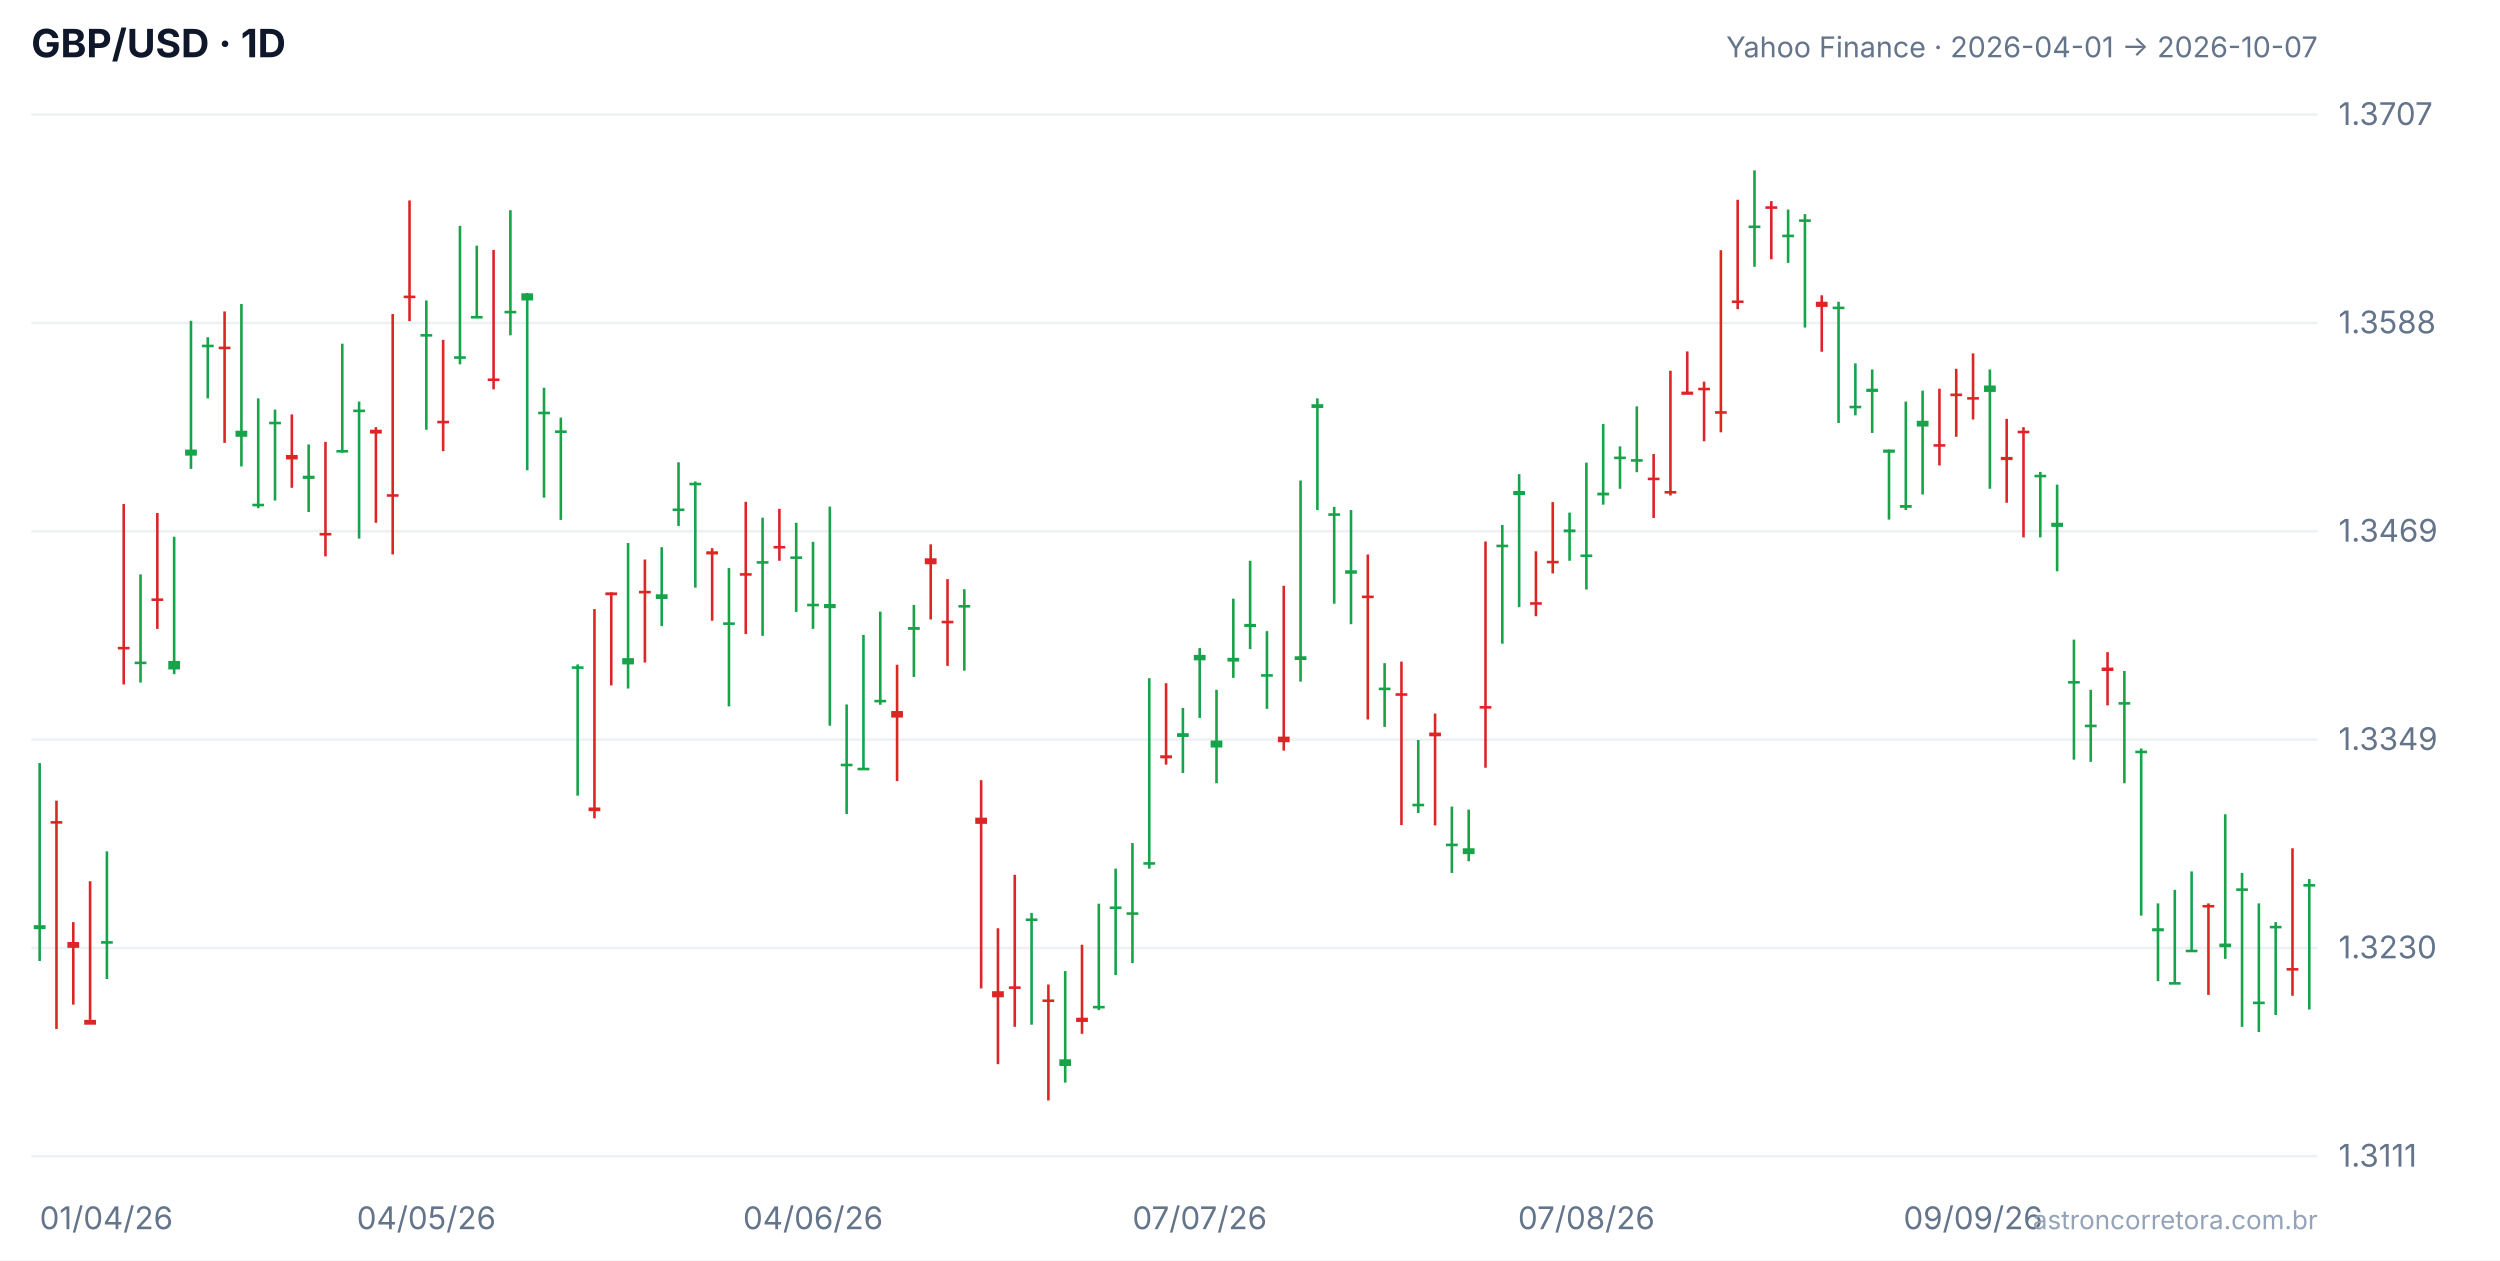
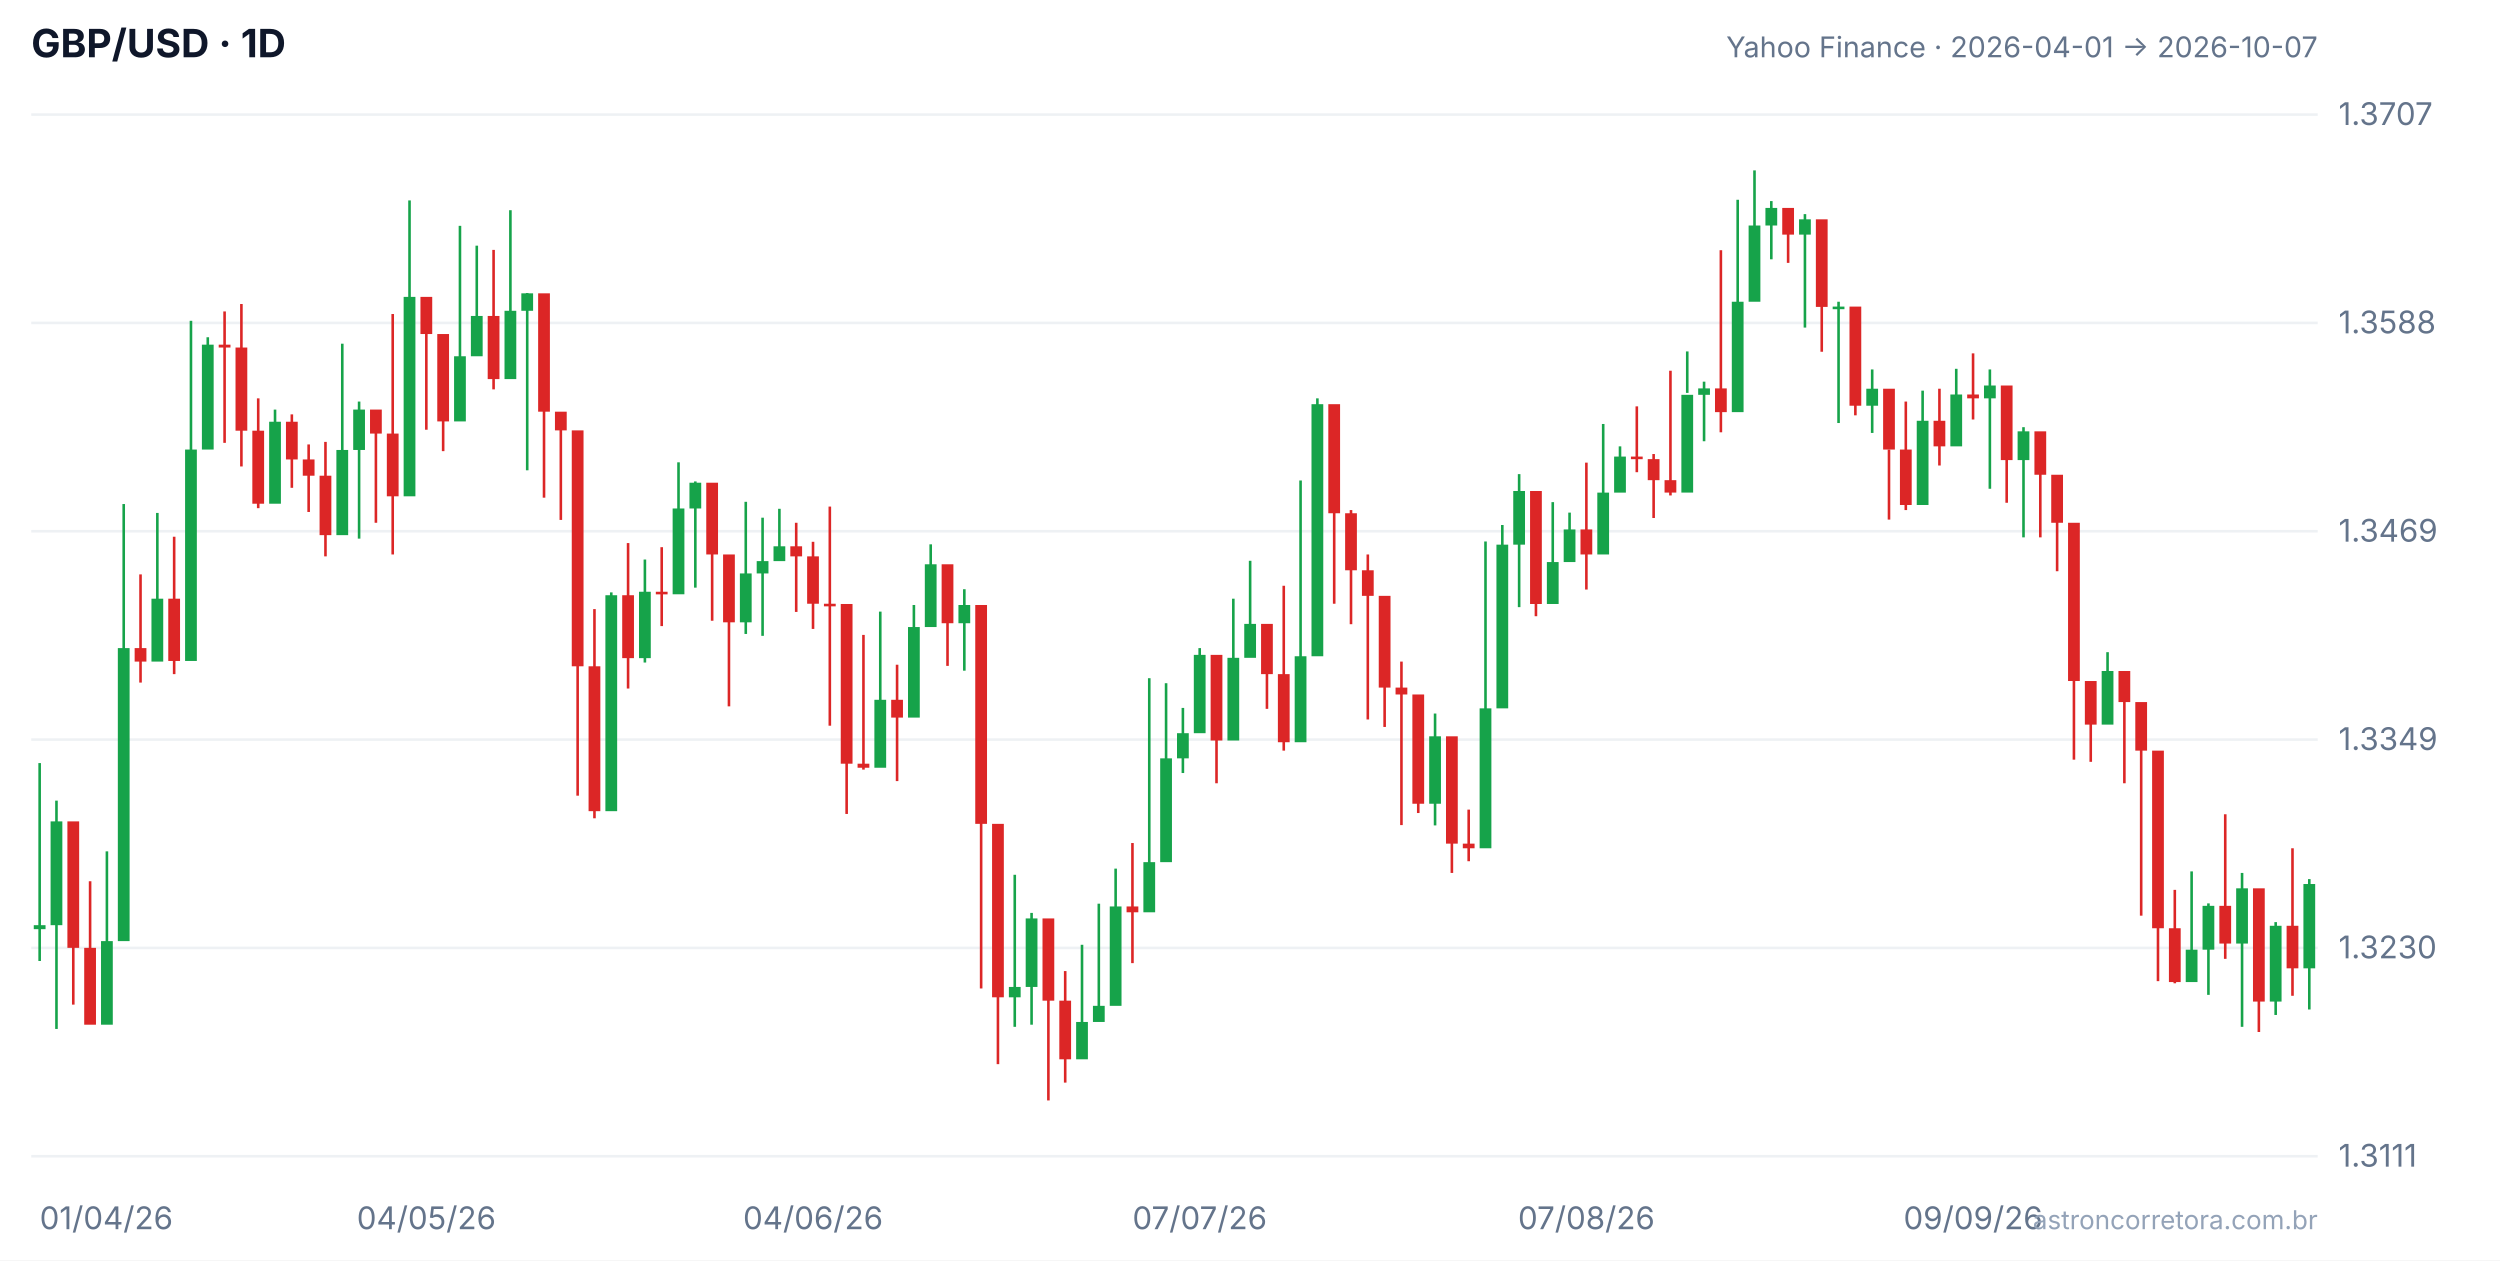
<svg xmlns="http://www.w3.org/2000/svg" viewBox="0 0 960 484" font-family="Inter,system-ui,sans-serif" font-size="12" role="img">
  <rect width="960" height="484" fill="#ffffff" />
  <text x="12" y="22" font-size="15" font-weight="700" fill="#0f172a">GBP/USD · 1D</text>
  <text x="890" y="22" font-size="11" fill="#64748b" text-anchor="end">Yahoo Finance · 2026-04-01 → 2026-10-07</text>
  <line x1="12" x2="890" y1="444" y2="444" stroke="#eef1f4" />
  <text x="898" y="448" fill="#64748b">1.3111</text>
  <line x1="12" x2="890" y1="364" y2="364" stroke="#eef1f4" />
  <text x="898" y="368" fill="#64748b">1.3230</text>
  <line x1="12" x2="890" y1="284" y2="284" stroke="#eef1f4" />
  <text x="898" y="288" fill="#64748b">1.3349</text>
  <line x1="12" x2="890" y1="204" y2="204" stroke="#eef1f4" />
  <text x="898" y="208" fill="#64748b">1.3469</text>
  <line x1="12" x2="890" y1="124" y2="124" stroke="#eef1f4" />
  <text x="898" y="128" fill="#64748b">1.3588</text>
  <line x1="12" x2="890" y1="44" y2="44" stroke="#eef1f4" />
  <text x="898" y="48" fill="#64748b">1.3707</text>
  <text x="15.228" y="472" fill="#64748b" text-anchor="start">01/04/26</text>
  <text x="163.713" y="472" fill="#64748b" text-anchor="middle">04/05/26</text>
  <text x="312.199" y="472" fill="#64748b" text-anchor="middle">04/06/26</text>
  <text x="460.684" y="472" fill="#64748b" text-anchor="middle">07/07/26</text>
  <text x="609.169" y="472" fill="#64748b" text-anchor="middle">07/08/26</text>
  <text x="757.654" y="472" fill="#64748b" text-anchor="middle">09/09/26</text>
  <line x1="15.228" x2="15.228" y1="293.022" y2="369.021" stroke="#16a34a" />
  <rect x="12.968" y="355.268" width="4.519" height="1.53" fill="#16a34a" />
-   <line x1="21.684" x2="21.684" y1="307.445" y2="395.119" stroke="#dc2626" />
-   <rect x="19.424" y="315.293" width="4.519" height="1" fill="#dc2626" />
+   <line x1="21.684" x2="21.684" y1="307.445" y2="395.119" stroke="#16a34a" />
+   <rect x="19.424" y="315.412" width="4.519" height="39.856" fill="#16a34a" />
  <line x1="28.14" x2="28.14" y1="354.09" y2="385.774" stroke="#dc2626" />
-   <rect x="25.88" y="361.738" width="4.519" height="2.234" fill="#dc2626" />
+   <rect x="25.88" y="315.412" width="4.519" height="48.56" fill="#dc2626" />
  <line x1="34.596" x2="34.596" y1="338.398" y2="391.617" stroke="#dc2626" />
-   <rect x="32.336" y="391.617" width="4.519" height="1.869" fill="#dc2626" />
+   <rect x="32.336" y="363.972" width="4.519" height="29.514" fill="#dc2626" />
  <line x1="41.051" x2="41.051" y1="326.92" y2="375.941" stroke="#16a34a" />
-   <rect x="38.792" y="361.386" width="4.519" height="1" fill="#16a34a" />
-   <line x1="47.507" x2="47.507" y1="193.549" y2="262.834" stroke="#dc2626" />
-   <rect x="45.248" y="248.386" width="4.519" height="1" fill="#dc2626" />
-   <line x1="53.963" x2="53.963" y1="220.566" y2="262.113" stroke="#16a34a" />
-   <rect x="51.704" y="254.051" width="4.519" height="1" fill="#16a34a" />
-   <line x1="60.419" x2="60.419" y1="196.966" y2="241.508" stroke="#dc2626" />
-   <rect x="58.16" y="229.778" width="4.519" height="1" fill="#dc2626" />
-   <line x1="66.875" x2="66.875" y1="206.105" y2="258.865" stroke="#16a34a" />
-   <rect x="64.615" y="253.81" width="4.519" height="3.251" fill="#16a34a" />
+   <rect x="38.792" y="361.386" width="4.519" height="32.1" fill="#16a34a" />
+   <line x1="47.507" x2="47.507" y1="193.549" y2="262.834" stroke="#16a34a" />
+   <rect x="45.248" y="248.869" width="4.519" height="112.517" fill="#16a34a" />
+   <line x1="53.963" x2="53.963" y1="220.566" y2="262.113" stroke="#dc2626" />
+   <rect x="51.704" y="248.869" width="4.519" height="5.182" fill="#dc2626" />
+   <line x1="60.419" x2="60.419" y1="196.966" y2="241.508" stroke="#16a34a" />
+   <rect x="58.16" y="229.899" width="4.519" height="24.151" fill="#16a34a" />
+   <line x1="66.875" x2="66.875" y1="206.105" y2="258.865" stroke="#dc2626" />
+   <rect x="64.615" y="229.899" width="4.519" height="23.91" fill="#dc2626" />
  <line x1="73.331" x2="73.331" y1="123.188" y2="180.042" stroke="#16a34a" />
-   <rect x="71.071" y="172.629" width="4.519" height="2.33" fill="#16a34a" />
+   <rect x="71.071" y="172.629" width="4.519" height="81.181" fill="#16a34a" />
  <line x1="79.787" x2="79.787" y1="129.506" y2="152.967" stroke="#16a34a" />
-   <rect x="77.527" y="132.353" width="4.519" height="1" fill="#16a34a" />
+   <rect x="77.527" y="132.353" width="4.519" height="40.276" fill="#16a34a" />
  <line x1="86.243" x2="86.243" y1="119.592" y2="170.053" stroke="#dc2626" />
-   <rect x="83.983" y="133.095" width="4.519" height="1" fill="#dc2626" />
-   <line x1="92.699" x2="92.699" y1="116.737" y2="179.123" stroke="#16a34a" />
-   <rect x="90.439" y="165.389" width="4.519" height="2.332" fill="#16a34a" />
-   <line x1="99.154" x2="99.154" y1="152.967" y2="195.136" stroke="#16a34a" />
-   <rect x="96.895" y="193.427" width="4.519" height="1" fill="#16a34a" />
+   <rect x="83.983" y="132.353" width="4.519" height="1.1" fill="#dc2626" />
+   <line x1="92.699" x2="92.699" y1="116.737" y2="179.123" stroke="#dc2626" />
+   <rect x="90.439" y="133.453" width="4.519" height="31.936" fill="#dc2626" />
+   <line x1="99.154" x2="99.154" y1="152.967" y2="195.136" stroke="#dc2626" />
+   <rect x="96.895" y="165.389" width="4.519" height="28.038" fill="#dc2626" />
  <line x1="105.61" x2="105.61" y1="157.287" y2="192.207" stroke="#16a34a" />
-   <rect x="103.351" y="161.948" width="4.519" height="1" fill="#16a34a" />
+   <rect x="103.351" y="161.948" width="4.519" height="31.479" fill="#16a34a" />
  <line x1="112.066" x2="112.066" y1="159.12" y2="187.32" stroke="#dc2626" />
-   <rect x="109.807" y="174.713" width="4.519" height="1.716" fill="#dc2626" />
-   <line x1="118.522" x2="118.522" y1="170.666" y2="196.599" stroke="#16a34a" />
-   <rect x="116.263" y="182.673" width="4.519" height="1.224" fill="#16a34a" />
+   <rect x="109.807" y="161.948" width="4.519" height="14.481" fill="#dc2626" />
+   <line x1="118.522" x2="118.522" y1="170.666" y2="196.599" stroke="#dc2626" />
+   <rect x="116.263" y="176.428" width="4.519" height="6.245" fill="#dc2626" />
  <line x1="124.978" x2="124.978" y1="169.685" y2="213.645" stroke="#dc2626" />
-   <rect x="122.718" y="204.643" width="4.519" height="1" fill="#dc2626" />
+   <rect x="122.718" y="182.673" width="4.519" height="22.823" fill="#dc2626" />
  <line x1="131.434" x2="131.434" y1="131.981" y2="173.855" stroke="#16a34a" />
-   <rect x="129.174" y="172.788" width="4.519" height="1" fill="#16a34a" />
+   <rect x="129.174" y="172.788" width="4.519" height="32.708" fill="#16a34a" />
  <line x1="137.89" x2="137.89" y1="154.198" y2="206.835" stroke="#16a34a" />
-   <rect x="135.63" y="157.275" width="4.519" height="1" fill="#16a34a" />
+   <rect x="135.63" y="157.275" width="4.519" height="15.513" fill="#16a34a" />
  <line x1="144.346" x2="144.346" y1="164.037" y2="200.745" stroke="#dc2626" />
-   <rect x="142.086" y="165.02" width="4.519" height="1.474" fill="#dc2626" />
+   <rect x="142.086" y="157.275" width="4.519" height="9.219" fill="#dc2626" />
  <line x1="150.801" x2="150.801" y1="120.584" y2="212.916" stroke="#dc2626" />
-   <rect x="148.542" y="189.764" width="4.519" height="1" fill="#dc2626" />
-   <line x1="157.257" x2="157.257" y1="76.964" y2="123.312" stroke="#dc2626" />
-   <rect x="154.998" y="113.508" width="4.519" height="1" fill="#dc2626" />
-   <line x1="163.713" x2="163.713" y1="115.372" y2="165.02" stroke="#16a34a" />
-   <rect x="161.454" y="128.268" width="4.519" height="1" fill="#16a34a" />
+   <rect x="148.542" y="166.494" width="4.519" height="24.088" fill="#dc2626" />
+   <line x1="157.257" x2="157.257" y1="76.964" y2="123.312" stroke="#16a34a" />
+   <rect x="154.998" y="114.005" width="4.519" height="76.577" fill="#16a34a" />
+   <line x1="163.713" x2="163.713" y1="115.372" y2="165.02" stroke="#dc2626" />
+   <rect x="161.454" y="114.005" width="4.519" height="14.263" fill="#dc2626" />
  <line x1="170.169" x2="170.169" y1="130.496" y2="173.242" stroke="#dc2626" />
-   <rect x="167.91" y="161.579" width="4.519" height="1" fill="#dc2626" />
+   <rect x="167.91" y="128.268" width="4.519" height="33.557" fill="#dc2626" />
  <line x1="176.625" x2="176.625" y1="86.721" y2="139.893" stroke="#16a34a" />
-   <rect x="174.365" y="136.804" width="4.519" height="1" fill="#16a34a" />
+   <rect x="174.365" y="136.804" width="4.519" height="25.021" fill="#16a34a" />
  <line x1="183.081" x2="183.081" y1="94.337" y2="122.072" stroke="#16a34a" />
-   <rect x="180.821" y="121.328" width="4.519" height="1" fill="#16a34a" />
+   <rect x="180.821" y="121.328" width="4.519" height="15.476" fill="#16a34a" />
  <line x1="189.537" x2="189.537" y1="95.958" y2="149.517" stroke="#dc2626" />
-   <rect x="187.277" y="145.324" width="4.519" height="1" fill="#dc2626" />
+   <rect x="187.277" y="121.328" width="4.519" height="24.243" fill="#dc2626" />
  <line x1="195.993" x2="195.993" y1="80.719" y2="128.763" stroke="#16a34a" />
-   <rect x="193.733" y="119.344" width="4.519" height="1" fill="#16a34a" />
+   <rect x="193.733" y="119.344" width="4.519" height="26.227" fill="#16a34a" />
  <line x1="202.449" x2="202.449" y1="112.515" y2="180.592" stroke="#16a34a" />
-   <rect x="200.189" y="112.639" width="4.519" height="2.733" fill="#16a34a" />
-   <line x1="208.904" x2="208.904" y1="148.9" y2="191.108" stroke="#16a34a" />
-   <rect x="206.645" y="158.087" width="4.519" height="1" fill="#16a34a" />
-   <line x1="215.36" x2="215.36" y1="160.35" y2="199.648" stroke="#16a34a" />
-   <rect x="213.101" y="165.265" width="4.519" height="1" fill="#16a34a" />
-   <line x1="221.816" x2="221.816" y1="255.134" y2="305.541" stroke="#16a34a" />
-   <rect x="219.557" y="255.857" width="4.519" height="1" fill="#16a34a" />
+   <rect x="200.189" y="112.639" width="4.519" height="6.705" fill="#16a34a" />
+   <line x1="208.904" x2="208.904" y1="148.9" y2="191.108" stroke="#dc2626" />
+   <rect x="206.645" y="112.639" width="4.519" height="45.448" fill="#dc2626" />
+   <line x1="215.36" x2="215.36" y1="160.35" y2="199.648" stroke="#dc2626" />
+   <rect x="213.101" y="158.087" width="4.519" height="7.178" fill="#dc2626" />
+   <line x1="221.816" x2="221.816" y1="255.134" y2="305.541" stroke="#dc2626" />
+   <rect x="219.557" y="165.265" width="4.519" height="90.591" fill="#dc2626" />
  <line x1="228.272" x2="228.272" y1="233.893" y2="314.224" stroke="#dc2626" />
-   <rect x="226.013" y="310.063" width="4.519" height="1.427" fill="#dc2626" />
-   <line x1="234.728" x2="234.728" y1="227.477" y2="263.194" stroke="#dc2626" />
-   <rect x="232.468" y="227.477" width="4.519" height="1.091" fill="#dc2626" />
-   <line x1="241.184" x2="241.184" y1="208.538" y2="264.396" stroke="#16a34a" />
-   <rect x="238.924" y="252.725" width="4.519" height="2.409" fill="#16a34a" />
-   <line x1="247.64" x2="247.64" y1="214.86" y2="254.412" stroke="#dc2626" />
-   <rect x="245.38" y="226.871" width="4.519" height="1" fill="#dc2626" />
-   <line x1="254.096" x2="254.096" y1="210.119" y2="240.42" stroke="#16a34a" />
-   <rect x="251.836" y="228.203" width="4.519" height="1.817" fill="#16a34a" />
+   <rect x="226.013" y="255.857" width="4.519" height="55.633" fill="#dc2626" />
+   <line x1="234.728" x2="234.728" y1="227.477" y2="263.194" stroke="#16a34a" />
+   <rect x="232.468" y="228.568" width="4.519" height="82.922" fill="#16a34a" />
+   <line x1="241.184" x2="241.184" y1="208.538" y2="264.396" stroke="#dc2626" />
+   <rect x="238.924" y="228.568" width="4.519" height="24.158" fill="#dc2626" />
+   <line x1="247.64" x2="247.64" y1="214.86" y2="254.412" stroke="#16a34a" />
+   <rect x="245.38" y="227.234" width="4.519" height="25.491" fill="#16a34a" />
+   <line x1="254.096" x2="254.096" y1="210.119" y2="240.42" stroke="#dc2626" />
+   <rect x="251.836" y="227.234" width="4.519" height="1" fill="#dc2626" />
  <line x1="260.551" x2="260.551" y1="177.531" y2="201.963" stroke="#16a34a" />
-   <rect x="258.292" y="195.258" width="4.519" height="1" fill="#16a34a" />
+   <rect x="258.292" y="195.258" width="4.519" height="32.946" fill="#16a34a" />
  <line x1="267.007" x2="267.007" y1="184.874" y2="225.659" stroke="#16a34a" />
-   <rect x="264.748" y="185.363" width="4.519" height="1" fill="#16a34a" />
+   <rect x="264.748" y="185.363" width="4.519" height="9.895" fill="#16a34a" />
  <line x1="273.463" x2="273.463" y1="210.484" y2="238.367" stroke="#dc2626" />
-   <rect x="271.204" y="211.7" width="4.519" height="1.216" fill="#dc2626" />
-   <line x1="279.919" x2="279.919" y1="218.138" y2="271.24" stroke="#16a34a" />
-   <rect x="277.66" y="238.971" width="4.519" height="1" fill="#16a34a" />
-   <line x1="286.375" x2="286.375" y1="192.695" y2="243.44" stroke="#dc2626" />
-   <rect x="284.115" y="220.08" width="4.519" height="1" fill="#dc2626" />
+   <rect x="271.204" y="185.363" width="4.519" height="27.552" fill="#dc2626" />
+   <line x1="279.919" x2="279.919" y1="218.138" y2="271.24" stroke="#dc2626" />
+   <rect x="277.66" y="212.916" width="4.519" height="26.055" fill="#dc2626" />
+   <line x1="286.375" x2="286.375" y1="192.695" y2="243.44" stroke="#16a34a" />
+   <rect x="284.115" y="220.202" width="4.519" height="18.77" fill="#16a34a" />
  <line x1="292.831" x2="292.831" y1="198.794" y2="244.164" stroke="#16a34a" />
-   <rect x="290.571" y="215.467" width="4.519" height="1" fill="#16a34a" />
-   <line x1="299.287" x2="299.287" y1="195.38" y2="215.346" stroke="#dc2626" />
-   <rect x="297.027" y="209.632" width="4.519" height="1" fill="#dc2626" />
-   <line x1="305.743" x2="305.743" y1="200.745" y2="234.981" stroke="#16a34a" />
-   <rect x="303.483" y="213.645" width="4.519" height="1" fill="#16a34a" />
-   <line x1="312.199" x2="312.199" y1="208.051" y2="241.508" stroke="#16a34a" />
-   <rect x="309.939" y="231.836" width="4.519" height="1" fill="#16a34a" />
-   <line x1="318.654" x2="318.654" y1="194.526" y2="278.672" stroke="#16a34a" />
-   <rect x="316.395" y="231.933" width="4.519" height="1.597" fill="#16a34a" />
-   <line x1="325.11" x2="325.11" y1="270.519" y2="312.56" stroke="#16a34a" />
-   <rect x="322.851" y="293.261" width="4.519" height="1" fill="#16a34a" />
-   <line x1="331.566" x2="331.566" y1="243.802" y2="295.529" stroke="#16a34a" />
-   <rect x="329.307" y="294.812" width="4.519" height="1" fill="#16a34a" />
+   <rect x="290.571" y="215.467" width="4.519" height="4.734" fill="#16a34a" />
+   <line x1="299.287" x2="299.287" y1="195.38" y2="215.346" stroke="#16a34a" />
+   <rect x="297.027" y="209.778" width="4.519" height="5.689" fill="#16a34a" />
+   <line x1="305.743" x2="305.743" y1="200.745" y2="234.981" stroke="#dc2626" />
+   <rect x="303.483" y="209.778" width="4.519" height="3.867" fill="#dc2626" />
+   <line x1="312.199" x2="312.199" y1="208.051" y2="241.508" stroke="#dc2626" />
+   <rect x="309.939" y="213.645" width="4.519" height="18.191" fill="#dc2626" />
+   <line x1="318.654" x2="318.654" y1="194.526" y2="278.672" stroke="#dc2626" />
+   <rect x="316.395" y="231.836" width="4.519" height="1" fill="#dc2626" />
+   <line x1="325.11" x2="325.11" y1="270.519" y2="312.56" stroke="#dc2626" />
+   <rect x="322.851" y="231.933" width="4.519" height="61.328" fill="#dc2626" />
+   <line x1="331.566" x2="331.566" y1="243.802" y2="295.529" stroke="#dc2626" />
+   <rect x="329.307" y="293.261" width="4.519" height="1.552" fill="#dc2626" />
  <line x1="338.022" x2="338.022" y1="234.861" y2="270.64" stroke="#16a34a" />
-   <rect x="335.762" y="268.72" width="4.519" height="1" fill="#16a34a" />
+   <rect x="335.762" y="268.72" width="4.519" height="26.093" fill="#16a34a" />
  <line x1="344.478" x2="344.478" y1="255.255" y2="299.941" stroke="#dc2626" />
-   <rect x="342.218" y="273.039" width="4.519" height="2.518" fill="#dc2626" />
+   <rect x="342.218" y="268.72" width="4.519" height="6.838" fill="#dc2626" />
  <line x1="350.934" x2="350.934" y1="232.319" y2="259.948" stroke="#16a34a" />
-   <rect x="348.674" y="240.784" width="4.519" height="1.086" fill="#16a34a" />
-   <line x1="357.39" x2="357.39" y1="209.024" y2="237.884" stroke="#dc2626" />
-   <rect x="355.13" y="214.374" width="4.519" height="2.308" fill="#dc2626" />
+   <rect x="348.674" y="240.784" width="4.519" height="34.773" fill="#16a34a" />
+   <line x1="357.39" x2="357.39" y1="209.024" y2="237.884" stroke="#16a34a" />
+   <rect x="355.13" y="216.682" width="4.519" height="24.102" fill="#16a34a" />
  <line x1="363.846" x2="363.846" y1="222.386" y2="255.7" stroke="#dc2626" />
-   <rect x="361.586" y="238.367" width="4.519" height="1" fill="#dc2626" />
+   <rect x="361.586" y="216.682" width="4.519" height="22.639" fill="#dc2626" />
  <line x1="370.301" x2="370.301" y1="226.265" y2="257.542" stroke="#16a34a" />
-   <rect x="368.042" y="232.319" width="4.519" height="1" fill="#16a34a" />
+   <rect x="368.042" y="232.319" width="4.519" height="7.002" fill="#16a34a" />
  <line x1="376.757" x2="376.757" y1="299.584" y2="379.573" stroke="#dc2626" />
-   <rect x="374.498" y="313.986" width="4.519" height="2.376" fill="#dc2626" />
+   <rect x="374.498" y="232.319" width="4.519" height="84.043" fill="#dc2626" />
  <line x1="383.213" x2="383.213" y1="356.445" y2="408.634" stroke="#dc2626" />
-   <rect x="380.954" y="380.627" width="4.519" height="2.34" fill="#dc2626" />
-   <line x1="389.669" x2="389.669" y1="335.916" y2="394.302" stroke="#dc2626" />
-   <rect x="387.41" y="378.753" width="4.519" height="1" fill="#dc2626" />
+   <rect x="380.954" y="316.362" width="4.519" height="66.605" fill="#dc2626" />
+   <line x1="389.669" x2="389.669" y1="335.916" y2="394.302" stroke="#16a34a" />
+   <rect x="387.41" y="378.987" width="4.519" height="3.98" fill="#16a34a" />
  <line x1="396.125" x2="396.125" y1="350.555" y2="393.486" stroke="#16a34a" />
-   <rect x="393.865" y="352.677" width="4.519" height="1" fill="#16a34a" />
+   <rect x="393.865" y="352.677" width="4.519" height="26.31" fill="#16a34a" />
  <line x1="402.581" x2="402.581" y1="378.05" y2="422.571" stroke="#dc2626" />
-   <rect x="400.321" y="383.786" width="4.519" height="1" fill="#dc2626" />
-   <line x1="409.037" x2="409.037" y1="372.893" y2="415.724" stroke="#16a34a" />
-   <rect x="406.777" y="406.772" width="4.519" height="2.559" fill="#16a34a" />
-   <line x1="415.493" x2="415.493" y1="362.796" y2="396.986" stroke="#dc2626" />
-   <rect x="413.233" y="390.8" width="4.519" height="1.635" fill="#dc2626" />
+   <rect x="400.321" y="352.677" width="4.519" height="31.578" fill="#dc2626" />
+   <line x1="409.037" x2="409.037" y1="372.893" y2="415.724" stroke="#dc2626" />
+   <rect x="406.777" y="384.255" width="4.519" height="22.518" fill="#dc2626" />
+   <line x1="415.493" x2="415.493" y1="362.796" y2="396.986" stroke="#16a34a" />
+   <rect x="413.233" y="392.435" width="4.519" height="14.338" fill="#16a34a" />
  <line x1="421.949" x2="421.949" y1="347.018" y2="387.878" stroke="#16a34a" />
-   <rect x="419.689" y="386.242" width="4.519" height="1" fill="#16a34a" />
+   <rect x="419.689" y="386.242" width="4.519" height="6.192" fill="#16a34a" />
  <line x1="428.404" x2="428.404" y1="333.551" y2="374.418" stroke="#16a34a" />
-   <rect x="426.145" y="348.08" width="4.519" height="1" fill="#16a34a" />
-   <line x1="434.86" x2="434.86" y1="323.72" y2="369.843" stroke="#16a34a" />
-   <rect x="432.601" y="350.319" width="4.519" height="1" fill="#16a34a" />
+   <rect x="426.145" y="348.08" width="4.519" height="38.162" fill="#16a34a" />
+   <line x1="434.86" x2="434.86" y1="323.72" y2="369.843" stroke="#dc2626" />
+   <rect x="432.601" y="348.08" width="4.519" height="2.239" fill="#dc2626" />
  <line x1="441.316" x2="441.316" y1="260.429" y2="333.551" stroke="#16a34a" />
-   <rect x="439.057" y="331.065" width="4.519" height="1" fill="#16a34a" />
-   <line x1="447.772" x2="447.772" y1="262.353" y2="293.619" stroke="#dc2626" />
-   <rect x="445.513" y="290.036" width="4.519" height="1.171" fill="#dc2626" />
+   <rect x="439.057" y="331.065" width="4.519" height="19.254" fill="#16a34a" />
+   <line x1="447.772" x2="447.772" y1="262.353" y2="293.619" stroke="#16a34a" />
+   <rect x="445.513" y="291.207" width="4.519" height="39.858" fill="#16a34a" />
  <line x1="454.228" x2="454.228" y1="271.84" y2="296.841" stroke="#16a34a" />
-   <rect x="451.968" y="281.545" width="4.519" height="1.436" fill="#16a34a" />
+   <rect x="451.968" y="281.545" width="4.519" height="9.662" fill="#16a34a" />
  <line x1="460.684" x2="460.684" y1="248.869" y2="275.676" stroke="#16a34a" />
-   <rect x="458.424" y="251.472" width="4.519" height="2.097" fill="#16a34a" />
-   <line x1="467.14" x2="467.14" y1="264.877" y2="300.776" stroke="#16a34a" />
-   <rect x="464.88" y="284.358" width="4.519" height="2.691" fill="#16a34a" />
+   <rect x="458.424" y="251.472" width="4.519" height="30.073" fill="#16a34a" />
+   <line x1="467.14" x2="467.14" y1="264.877" y2="300.776" stroke="#dc2626" />
+   <rect x="464.88" y="251.472" width="4.519" height="32.885" fill="#dc2626" />
  <line x1="473.596" x2="473.596" y1="229.899" y2="260.309" stroke="#16a34a" />
-   <rect x="471.336" y="252.605" width="4.519" height="1.445" fill="#16a34a" />
+   <rect x="471.336" y="252.605" width="4.519" height="31.752" fill="#16a34a" />
  <line x1="480.051" x2="480.051" y1="215.346" y2="249.231" stroke="#16a34a" />
-   <rect x="477.792" y="239.575" width="4.519" height="1.208" fill="#16a34a" />
-   <line x1="486.507" x2="486.507" y1="242.354" y2="272.199" stroke="#16a34a" />
-   <rect x="484.248" y="258.865" width="4.519" height="1" fill="#16a34a" />
+   <rect x="477.792" y="239.575" width="4.519" height="13.03" fill="#16a34a" />
+   <line x1="486.507" x2="486.507" y1="242.354" y2="272.199" stroke="#dc2626" />
+   <rect x="484.248" y="239.575" width="4.519" height="19.29" fill="#dc2626" />
  <line x1="492.963" x2="492.963" y1="224.932" y2="288.245" stroke="#dc2626" />
-   <rect x="490.704" y="282.863" width="4.519" height="2.154" fill="#dc2626" />
+   <rect x="490.704" y="258.865" width="4.519" height="26.151" fill="#dc2626" />
  <line x1="499.419" x2="499.419" y1="184.508" y2="261.752" stroke="#16a34a" />
-   <rect x="497.16" y="252.003" width="4.519" height="1.446" fill="#16a34a" />
+   <rect x="497.16" y="252.003" width="4.519" height="33.014" fill="#16a34a" />
  <line x1="505.875" x2="505.875" y1="152.967" y2="195.868" stroke="#16a34a" />
-   <rect x="503.615" y="155.207" width="4.519" height="1.452" fill="#16a34a" />
-   <line x1="512.331" x2="512.331" y1="194.648" y2="231.836" stroke="#16a34a" />
-   <rect x="510.071" y="197.088" width="4.519" height="1" fill="#16a34a" />
-   <line x1="518.787" x2="518.787" y1="195.868" y2="239.696" stroke="#16a34a" />
-   <rect x="516.527" y="218.988" width="4.519" height="1.335" fill="#16a34a" />
+   <rect x="503.615" y="155.207" width="4.519" height="96.796" fill="#16a34a" />
+   <line x1="512.331" x2="512.331" y1="194.648" y2="231.836" stroke="#dc2626" />
+   <rect x="510.071" y="155.207" width="4.519" height="41.881" fill="#dc2626" />
+   <line x1="518.787" x2="518.787" y1="195.868" y2="239.696" stroke="#dc2626" />
+   <rect x="516.527" y="197.088" width="4.519" height="21.9" fill="#dc2626" />
  <line x1="525.243" x2="525.243" y1="212.916" y2="276.276" stroke="#dc2626" />
-   <rect x="522.983" y="228.688" width="4.519" height="1" fill="#dc2626" />
-   <line x1="531.699" x2="531.699" y1="254.652" y2="279.151" stroke="#16a34a" />
-   <rect x="529.439" y="264.036" width="4.519" height="1" fill="#16a34a" />
+   <rect x="522.983" y="218.988" width="4.519" height="9.821" fill="#dc2626" />
+   <line x1="531.699" x2="531.699" y1="254.652" y2="279.151" stroke="#dc2626" />
+   <rect x="529.439" y="228.809" width="4.519" height="35.226" fill="#dc2626" />
  <line x1="538.154" x2="538.154" y1="254.051" y2="316.837" stroke="#dc2626" />
-   <rect x="535.895" y="266.198" width="4.519" height="1" fill="#dc2626" />
-   <line x1="544.61" x2="544.61" y1="284.178" y2="312.203" stroke="#16a34a" />
-   <rect x="542.351" y="308.635" width="4.519" height="1" fill="#16a34a" />
-   <line x1="551.066" x2="551.066" y1="273.999" y2="316.956" stroke="#dc2626" />
-   <rect x="548.807" y="281.306" width="4.519" height="1.436" fill="#dc2626" />
-   <line x1="557.522" x2="557.522" y1="309.706" y2="335.207" stroke="#16a34a" />
-   <rect x="555.262" y="323.957" width="4.519" height="1" fill="#16a34a" />
-   <line x1="563.978" x2="563.978" y1="310.895" y2="330.71" stroke="#16a34a" />
-   <rect x="561.718" y="325.736" width="4.519" height="2.25" fill="#16a34a" />
-   <line x1="570.434" x2="570.434" y1="207.929" y2="294.812" stroke="#dc2626" />
-   <rect x="568.174" y="271.12" width="4.519" height="1" fill="#dc2626" />
+   <rect x="535.895" y="264.036" width="4.519" height="2.643" fill="#dc2626" />
+   <line x1="544.61" x2="544.61" y1="284.178" y2="312.203" stroke="#dc2626" />
+   <rect x="542.351" y="266.679" width="4.519" height="41.957" fill="#dc2626" />
+   <line x1="551.066" x2="551.066" y1="273.999" y2="316.956" stroke="#16a34a" />
+   <rect x="548.807" y="282.743" width="4.519" height="25.893" fill="#16a34a" />
+   <line x1="557.522" x2="557.522" y1="309.706" y2="335.207" stroke="#dc2626" />
+   <rect x="555.262" y="282.743" width="4.519" height="41.214" fill="#dc2626" />
+   <line x1="563.978" x2="563.978" y1="310.895" y2="330.71" stroke="#dc2626" />
+   <rect x="561.718" y="323.957" width="4.519" height="1.779" fill="#dc2626" />
+   <line x1="570.434" x2="570.434" y1="207.929" y2="294.812" stroke="#16a34a" />
+   <rect x="568.174" y="272.008" width="4.519" height="53.728" fill="#16a34a" />
  <line x1="576.89" x2="576.89" y1="201.598" y2="247.18" stroke="#16a34a" />
-   <rect x="574.63" y="209.147" width="4.519" height="1" fill="#16a34a" />
+   <rect x="574.63" y="209.147" width="4.519" height="62.861" fill="#16a34a" />
  <line x1="583.346" x2="583.346" y1="182.062" y2="233.143" stroke="#16a34a" />
-   <rect x="581.086" y="188.542" width="4.519" height="1.589" fill="#16a34a" />
+   <rect x="581.086" y="188.542" width="4.519" height="20.605" fill="#16a34a" />
  <line x1="589.801" x2="589.801" y1="211.7" y2="236.626" stroke="#dc2626" />
-   <rect x="587.542" y="231.231" width="4.519" height="1" fill="#dc2626" />
-   <line x1="596.257" x2="596.257" y1="192.817" y2="220.202" stroke="#dc2626" />
-   <rect x="593.998" y="215.346" width="4.519" height="1" fill="#dc2626" />
+   <rect x="587.542" y="188.542" width="4.519" height="43.391" fill="#dc2626" />
+   <line x1="596.257" x2="596.257" y1="192.817" y2="220.202" stroke="#16a34a" />
+   <rect x="593.998" y="215.831" width="4.519" height="16.101" fill="#16a34a" />
  <line x1="602.713" x2="602.713" y1="196.844" y2="215.346" stroke="#16a34a" />
-   <rect x="600.454" y="203.304" width="4.519" height="1.096" fill="#16a34a" />
-   <line x1="609.169" x2="609.169" y1="177.654" y2="226.387" stroke="#16a34a" />
-   <rect x="606.91" y="212.916" width="4.519" height="1" fill="#16a34a" />
+   <rect x="600.454" y="203.304" width="4.519" height="12.527" fill="#16a34a" />
+   <line x1="609.169" x2="609.169" y1="177.654" y2="226.387" stroke="#dc2626" />
+   <rect x="606.91" y="203.304" width="4.519" height="9.612" fill="#dc2626" />
  <line x1="615.625" x2="615.625" y1="162.808" y2="193.793" stroke="#16a34a" />
-   <rect x="613.365" y="189.166" width="4.519" height="1.087" fill="#16a34a" />
+   <rect x="613.365" y="189.166" width="4.519" height="23.75" fill="#16a34a" />
  <line x1="622.081" x2="622.081" y1="171.402" y2="187.687" stroke="#16a34a" />
-   <rect x="619.821" y="175.326" width="4.519" height="1" fill="#16a34a" />
-   <line x1="628.537" x2="628.537" y1="156.044" y2="181.327" stroke="#16a34a" />
-   <rect x="626.277" y="176.306" width="4.519" height="1" fill="#16a34a" />
+   <rect x="619.821" y="175.326" width="4.519" height="13.84" fill="#16a34a" />
+   <line x1="628.537" x2="628.537" y1="156.044" y2="181.327" stroke="#dc2626" />
+   <rect x="626.277" y="175.326" width="4.519" height="1" fill="#dc2626" />
  <line x1="634.993" x2="634.993" y1="174.345" y2="198.917" stroke="#dc2626" />
-   <rect x="632.733" y="183.407" width="4.519" height="1" fill="#dc2626" />
+   <rect x="632.733" y="176.306" width="4.519" height="8.08" fill="#dc2626" />
  <line x1="641.449" x2="641.449" y1="142.363" y2="190.252" stroke="#dc2626" />
-   <rect x="639.189" y="188.542" width="4.519" height="1" fill="#dc2626" />
-   <line x1="647.904" x2="647.904" y1="134.95" y2="150.872" stroke="#dc2626" />
-   <rect x="645.645" y="150.379" width="4.519" height="1.232" fill="#dc2626" />
-   <line x1="654.36" x2="654.36" y1="146.558" y2="169.44" stroke="#dc2626" />
-   <rect x="652.101" y="148.888" width="4.519" height="1" fill="#dc2626" />
+   <rect x="639.189" y="184.385" width="4.519" height="4.767" fill="#dc2626" />
+   <line x1="647.904" x2="647.904" y1="134.95" y2="150.872" stroke="#16a34a" />
+   <rect x="645.645" y="151.611" width="4.519" height="37.541" fill="#16a34a" />
+   <line x1="654.36" x2="654.36" y1="146.558" y2="169.44" stroke="#16a34a" />
+   <rect x="652.101" y="149.147" width="4.519" height="2.464" fill="#16a34a" />
  <line x1="660.816" x2="660.816" y1="96.083" y2="166.002" stroke="#dc2626" />
-   <rect x="658.557" y="157.889" width="4.519" height="1" fill="#dc2626" />
-   <line x1="667.272" x2="667.272" y1="76.713" y2="118.723" stroke="#dc2626" />
-   <rect x="665.012" y="115.372" width="4.519" height="1" fill="#dc2626" />
+   <rect x="658.557" y="149.147" width="4.519" height="9.112" fill="#dc2626" />
+   <line x1="667.272" x2="667.272" y1="76.713" y2="118.723" stroke="#16a34a" />
+   <rect x="665.012" y="115.868" width="4.519" height="42.391" fill="#16a34a" />
  <line x1="673.728" x2="673.728" y1="65.429" y2="102.439" stroke="#16a34a" />
-   <rect x="671.468" y="86.596" width="4.519" height="1" fill="#16a34a" />
-   <line x1="680.184" x2="680.184" y1="77.215" y2="99.574" stroke="#dc2626" />
-   <rect x="677.924" y="79.204" width="4.519" height="1" fill="#dc2626" />
-   <line x1="686.64" x2="686.64" y1="80.469" y2="100.944" stroke="#16a34a" />
-   <rect x="684.38" y="90.094" width="4.519" height="1" fill="#16a34a" />
+   <rect x="671.468" y="86.596" width="4.519" height="29.272" fill="#16a34a" />
+   <line x1="680.184" x2="680.184" y1="77.215" y2="99.574" stroke="#16a34a" />
+   <rect x="677.924" y="79.843" width="4.519" height="6.753" fill="#16a34a" />
+   <line x1="686.64" x2="686.64" y1="80.469" y2="100.944" stroke="#dc2626" />
+   <rect x="684.38" y="79.843" width="4.519" height="10.251" fill="#dc2626" />
  <line x1="693.096" x2="693.096" y1="82.22" y2="125.791" stroke="#16a34a" />
-   <rect x="690.836" y="84.221" width="4.519" height="1" fill="#16a34a" />
+   <rect x="690.836" y="84.221" width="4.519" height="5.872" fill="#16a34a" />
  <line x1="699.551" x2="699.551" y1="113.384" y2="135.074" stroke="#dc2626" />
-   <rect x="697.292" y="115.868" width="4.519" height="1.986" fill="#dc2626" />
+   <rect x="697.292" y="84.221" width="4.519" height="33.633" fill="#dc2626" />
  <line x1="706.007" x2="706.007" y1="115.868" y2="162.44" stroke="#16a34a" />
  <rect x="703.748" y="117.731" width="4.519" height="1" fill="#16a34a" />
-   <line x1="712.463" x2="712.463" y1="139.522" y2="159.488" stroke="#16a34a" />
-   <rect x="710.204" y="155.797" width="4.519" height="1" fill="#16a34a" />
+   <line x1="712.463" x2="712.463" y1="139.522" y2="159.488" stroke="#dc2626" />
+   <rect x="710.204" y="117.731" width="4.519" height="38.066" fill="#dc2626" />
  <line x1="718.919" x2="718.919" y1="141.869" y2="166.248" stroke="#16a34a" />
-   <rect x="716.66" y="149.27" width="4.519" height="1.232" fill="#16a34a" />
-   <line x1="725.375" x2="725.375" y1="172.629" y2="199.527" stroke="#16a34a" />
-   <rect x="723.115" y="172.629" width="4.519" height="1.226" fill="#16a34a" />
-   <line x1="731.831" x2="731.831" y1="154.198" y2="195.868" stroke="#16a34a" />
-   <rect x="729.571" y="193.915" width="4.519" height="1.099" fill="#16a34a" />
+   <rect x="716.66" y="149.27" width="4.519" height="6.528" fill="#16a34a" />
+   <line x1="725.375" x2="725.375" y1="172.629" y2="199.527" stroke="#dc2626" />
+   <rect x="723.115" y="149.27" width="4.519" height="23.359" fill="#dc2626" />
+   <line x1="731.831" x2="731.831" y1="154.198" y2="195.868" stroke="#dc2626" />
+   <rect x="729.571" y="172.629" width="4.519" height="21.286" fill="#dc2626" />
  <line x1="738.287" x2="738.287" y1="150.01" y2="189.886" stroke="#16a34a" />
-   <rect x="736.027" y="161.579" width="4.519" height="2.212" fill="#16a34a" />
+   <rect x="736.027" y="161.579" width="4.519" height="32.336" fill="#16a34a" />
  <line x1="744.743" x2="744.743" y1="149.27" y2="178.756" stroke="#dc2626" />
-   <rect x="742.483" y="170.544" width="4.519" height="1" fill="#dc2626" />
-   <line x1="751.199" x2="751.199" y1="141.622" y2="167.721" stroke="#dc2626" />
-   <rect x="748.939" y="151.118" width="4.519" height="1" fill="#dc2626" />
+   <rect x="742.483" y="161.579" width="4.519" height="9.823" fill="#dc2626" />
+   <line x1="751.199" x2="751.199" y1="141.622" y2="167.721" stroke="#16a34a" />
+   <rect x="748.939" y="151.488" width="4.519" height="19.914" fill="#16a34a" />
  <line x1="757.654" x2="757.654" y1="135.691" y2="161.088" stroke="#dc2626" />
-   <rect x="755.395" y="152.473" width="4.519" height="1" fill="#dc2626" />
+   <rect x="755.395" y="151.488" width="4.519" height="1.479" fill="#dc2626" />
  <line x1="764.11" x2="764.11" y1="141.869" y2="187.687" stroke="#16a34a" />
-   <rect x="761.851" y="148.037" width="4.519" height="2.465" fill="#16a34a" />
+   <rect x="761.851" y="148.037" width="4.519" height="4.93" fill="#16a34a" />
  <line x1="770.566" x2="770.566" y1="160.842" y2="193.061" stroke="#dc2626" />
-   <rect x="768.307" y="175.448" width="4.519" height="1.226" fill="#dc2626" />
-   <line x1="777.022" x2="777.022" y1="164.037" y2="206.347" stroke="#dc2626" />
-   <rect x="774.762" y="165.389" width="4.519" height="1" fill="#dc2626" />
-   <line x1="783.478" x2="783.478" y1="181.204" y2="206.347" stroke="#16a34a" />
-   <rect x="781.218" y="182.306" width="4.519" height="1" fill="#16a34a" />
-   <line x1="789.934" x2="789.934" y1="186.097" y2="219.352" stroke="#16a34a" />
-   <rect x="787.674" y="200.745" width="4.519" height="1.584" fill="#16a34a" />
-   <line x1="796.39" x2="796.39" y1="245.612" y2="291.709" stroke="#16a34a" />
-   <rect x="794.13" y="261.511" width="4.519" height="1" fill="#16a34a" />
-   <line x1="802.846" x2="802.846" y1="264.877" y2="292.544" stroke="#16a34a" />
-   <rect x="800.586" y="278.253" width="4.519" height="1.018" fill="#16a34a" />
-   <line x1="809.301" x2="809.301" y1="250.436" y2="270.88" stroke="#dc2626" />
-   <rect x="807.042" y="256.338" width="4.519" height="1.324" fill="#dc2626" />
-   <line x1="815.757" x2="815.757" y1="257.662" y2="300.776" stroke="#16a34a" />
-   <rect x="813.498" y="269.596" width="4.519" height="1" fill="#16a34a" />
-   <line x1="822.213" x2="822.213" y1="287.407" y2="351.616" stroke="#16a34a" />
-   <rect x="819.954" y="288.245" width="4.519" height="1" fill="#16a34a" />
-   <line x1="828.669" x2="828.669" y1="346.9" y2="376.762" stroke="#16a34a" />
-   <rect x="826.41" y="356.445" width="4.519" height="1.176" fill="#16a34a" />
-   <line x1="835.125" x2="835.125" y1="341.707" y2="377.582" stroke="#16a34a" />
-   <rect x="832.865" y="377.113" width="4.519" height="1" fill="#16a34a" />
+   <rect x="768.307" y="148.037" width="4.519" height="28.637" fill="#dc2626" />
+   <line x1="777.022" x2="777.022" y1="164.037" y2="206.347" stroke="#16a34a" />
+   <rect x="774.762" y="165.634" width="4.519" height="11.041" fill="#16a34a" />
+   <line x1="783.478" x2="783.478" y1="181.204" y2="206.347" stroke="#dc2626" />
+   <rect x="781.218" y="165.634" width="4.519" height="16.672" fill="#dc2626" />
+   <line x1="789.934" x2="789.934" y1="186.097" y2="219.352" stroke="#dc2626" />
+   <rect x="787.674" y="182.306" width="4.519" height="18.44" fill="#dc2626" />
+   <line x1="796.39" x2="796.39" y1="245.612" y2="291.709" stroke="#dc2626" />
+   <rect x="794.13" y="200.745" width="4.519" height="60.765" fill="#dc2626" />
+   <line x1="802.846" x2="802.846" y1="264.877" y2="292.544" stroke="#dc2626" />
+   <rect x="800.586" y="261.511" width="4.519" height="16.742" fill="#dc2626" />
+   <line x1="809.301" x2="809.301" y1="250.436" y2="270.88" stroke="#16a34a" />
+   <rect x="807.042" y="257.662" width="4.519" height="20.591" fill="#16a34a" />
+   <line x1="815.757" x2="815.757" y1="257.662" y2="300.776" stroke="#dc2626" />
+   <rect x="813.498" y="257.662" width="4.519" height="11.934" fill="#dc2626" />
+   <line x1="822.213" x2="822.213" y1="287.407" y2="351.616" stroke="#dc2626" />
+   <rect x="819.954" y="269.596" width="4.519" height="18.649" fill="#dc2626" />
+   <line x1="828.669" x2="828.669" y1="346.9" y2="376.762" stroke="#dc2626" />
+   <rect x="826.41" y="288.245" width="4.519" height="68.201" fill="#dc2626" />
+   <line x1="835.125" x2="835.125" y1="341.707" y2="377.582" stroke="#dc2626" />
+   <rect x="832.865" y="356.445" width="4.519" height="20.668" fill="#dc2626" />
  <line x1="841.581" x2="841.581" y1="334.615" y2="365.263" stroke="#16a34a" />
-   <rect x="839.321" y="364.677" width="4.519" height="1" fill="#16a34a" />
-   <line x1="848.037" x2="848.037" y1="346.9" y2="382.031" stroke="#dc2626" />
-   <rect x="845.777" y="347.49" width="4.519" height="1" fill="#dc2626" />
-   <line x1="854.493" x2="854.493" y1="312.678" y2="368.2" stroke="#16a34a" />
-   <rect x="852.233" y="362.326" width="4.519" height="1.41" fill="#16a34a" />
+   <rect x="839.321" y="364.677" width="4.519" height="12.436" fill="#16a34a" />
+   <line x1="848.037" x2="848.037" y1="346.9" y2="382.031" stroke="#16a34a" />
+   <rect x="845.777" y="347.844" width="4.519" height="16.833" fill="#16a34a" />
+   <line x1="854.493" x2="854.493" y1="312.678" y2="368.2" stroke="#dc2626" />
+   <rect x="852.233" y="347.844" width="4.519" height="14.482" fill="#dc2626" />
  <line x1="860.949" x2="860.949" y1="335.207" y2="394.302" stroke="#16a34a" />
-   <rect x="858.689" y="341.116" width="4.519" height="1" fill="#16a34a" />
-   <line x1="867.404" x2="867.404" y1="346.9" y2="396.286" stroke="#16a34a" />
-   <rect x="865.145" y="384.605" width="4.519" height="1" fill="#16a34a" />
+   <rect x="858.689" y="341.116" width="4.519" height="21.21" fill="#16a34a" />
+   <line x1="867.404" x2="867.404" y1="346.9" y2="396.286" stroke="#dc2626" />
+   <rect x="865.145" y="341.116" width="4.519" height="43.489" fill="#dc2626" />
  <line x1="873.86" x2="873.86" y1="354.09" y2="389.748" stroke="#16a34a" />
-   <rect x="871.601" y="355.502" width="4.519" height="1" fill="#16a34a" />
+   <rect x="871.601" y="355.502" width="4.519" height="29.103" fill="#16a34a" />
  <line x1="880.316" x2="880.316" y1="325.736" y2="382.382" stroke="#dc2626" />
-   <rect x="878.057" y="371.721" width="4.519" height="1" fill="#dc2626" />
+   <rect x="878.057" y="355.502" width="4.519" height="16.335" fill="#dc2626" />
  <line x1="886.772" x2="886.772" y1="337.572" y2="387.645" stroke="#16a34a" />
-   <rect x="884.512" y="339.463" width="4.519" height="1" fill="#16a34a" />
+   <rect x="884.512" y="339.463" width="4.519" height="32.375" fill="#16a34a" />
  <text x="890" y="472" font-size="10" fill="#94a3b8" text-anchor="end">astroncorretora.com.br</text>
</svg>
